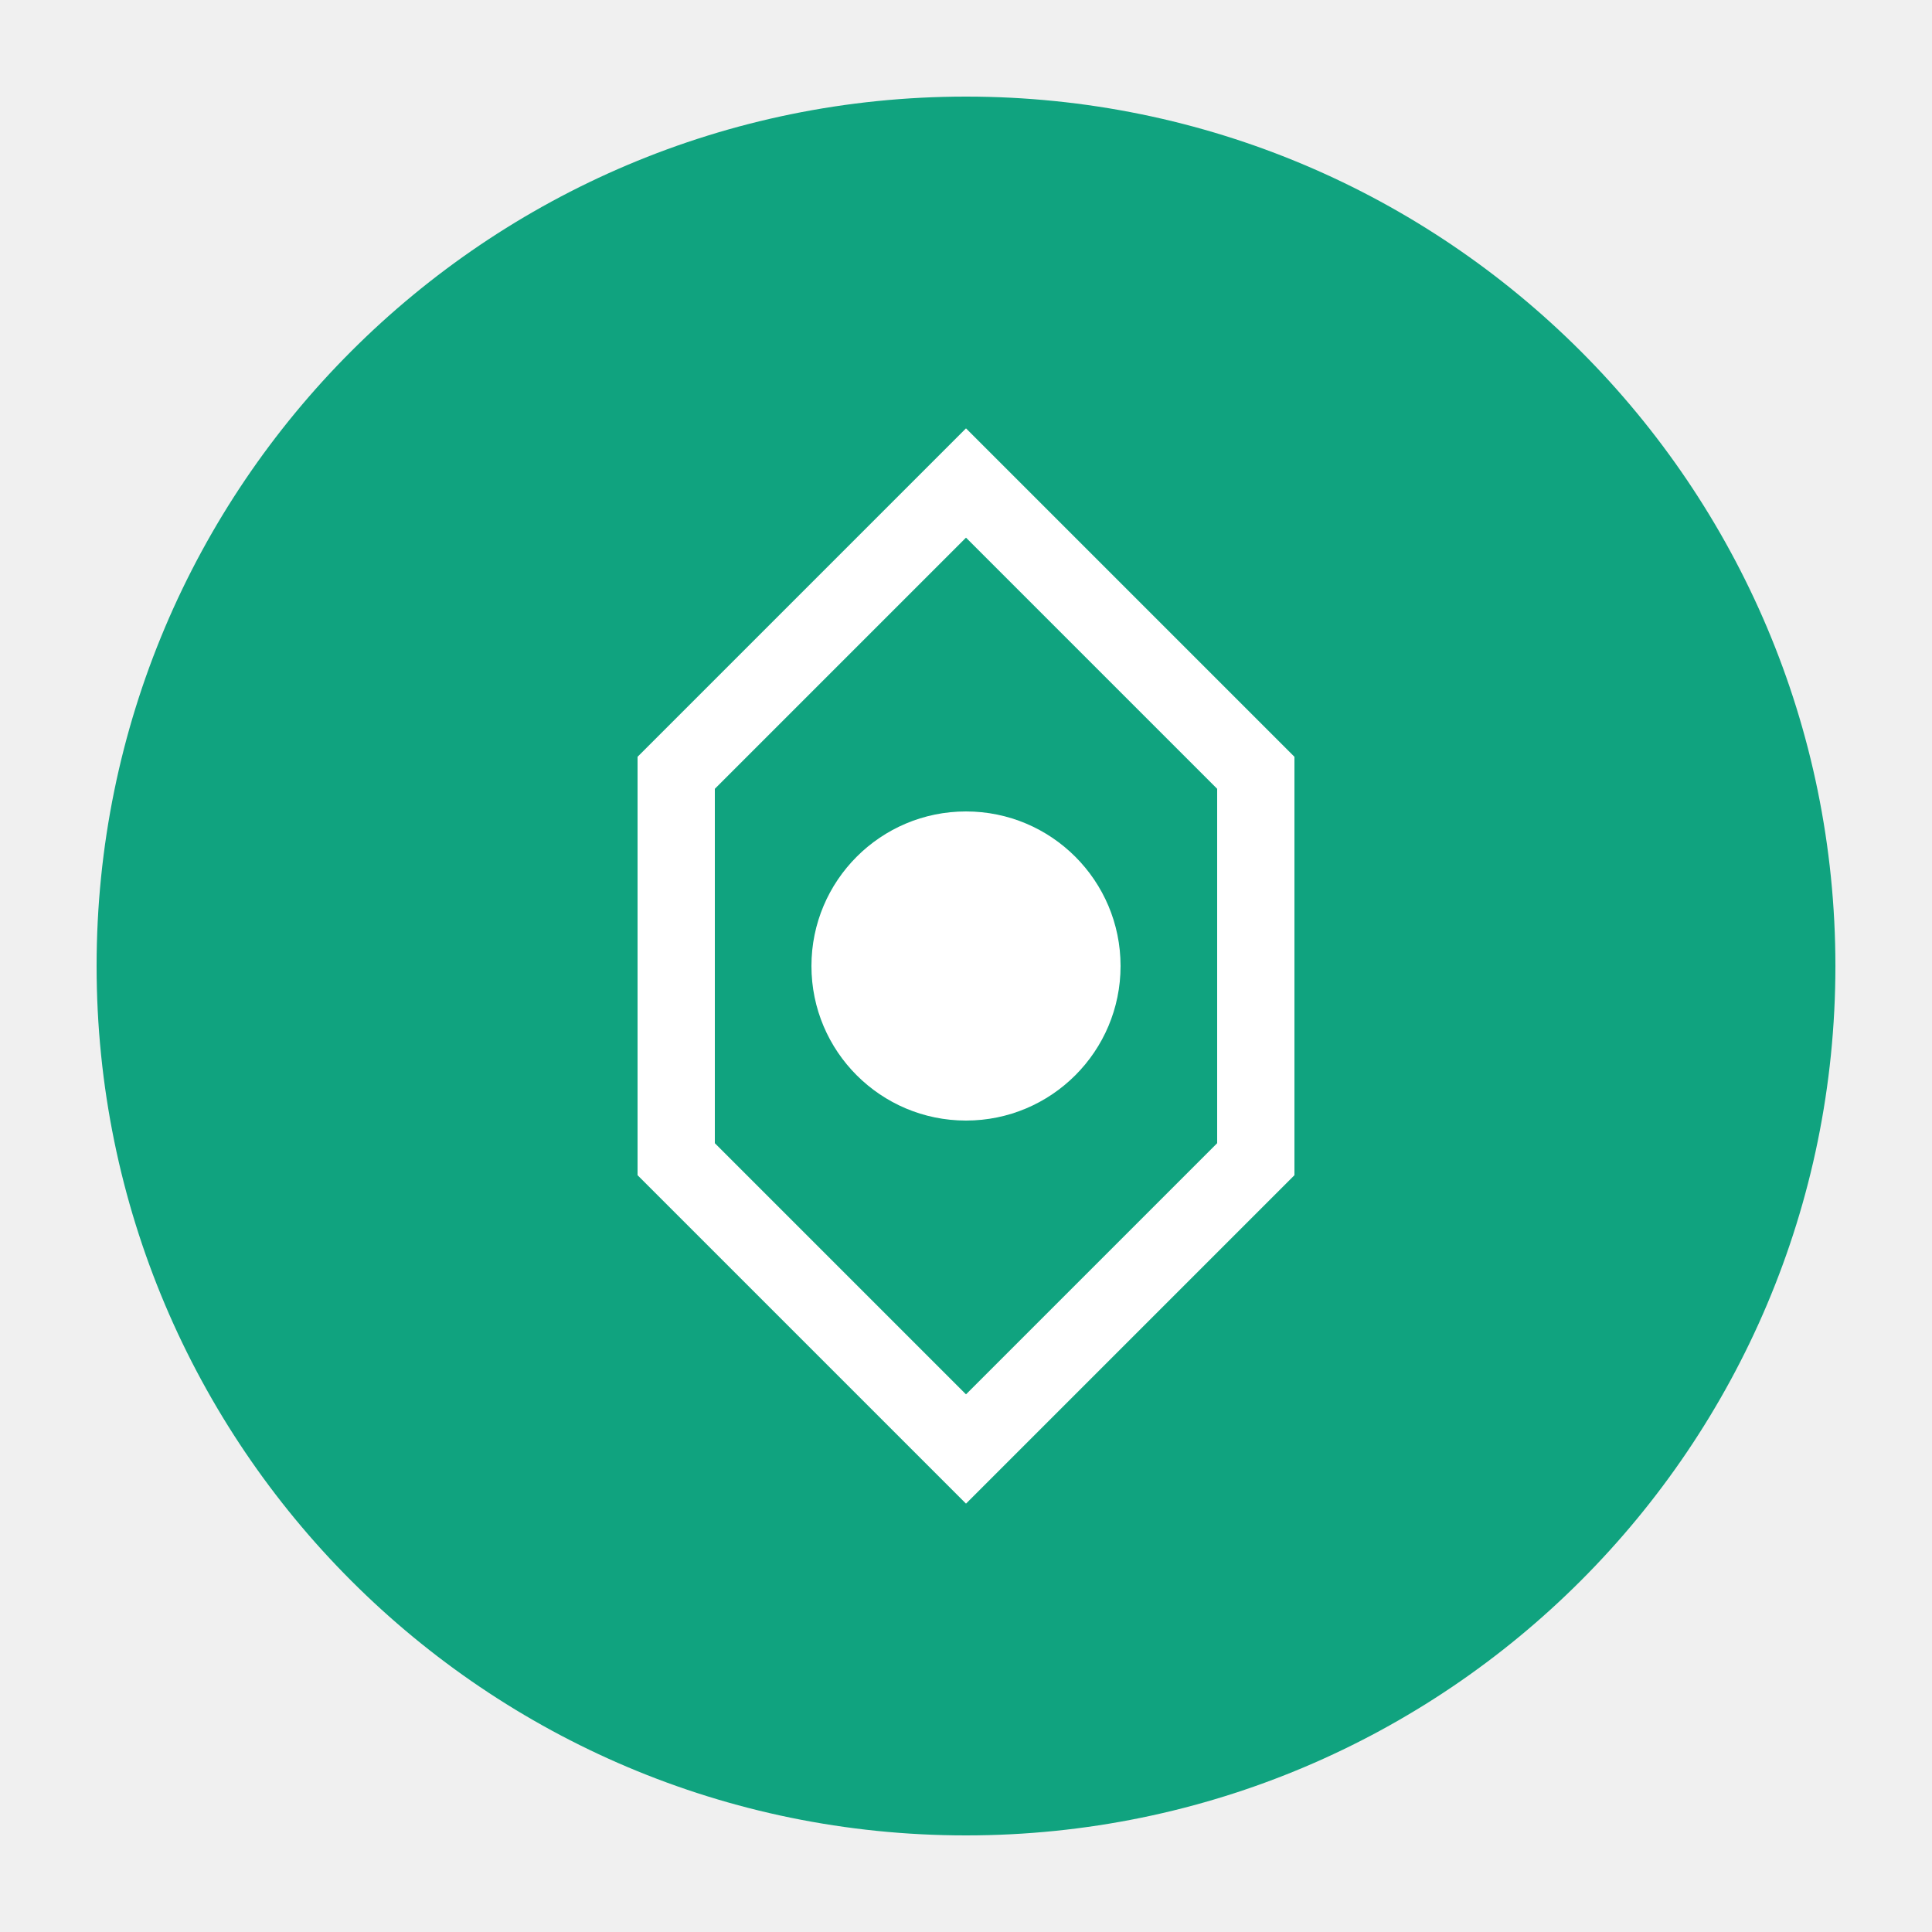
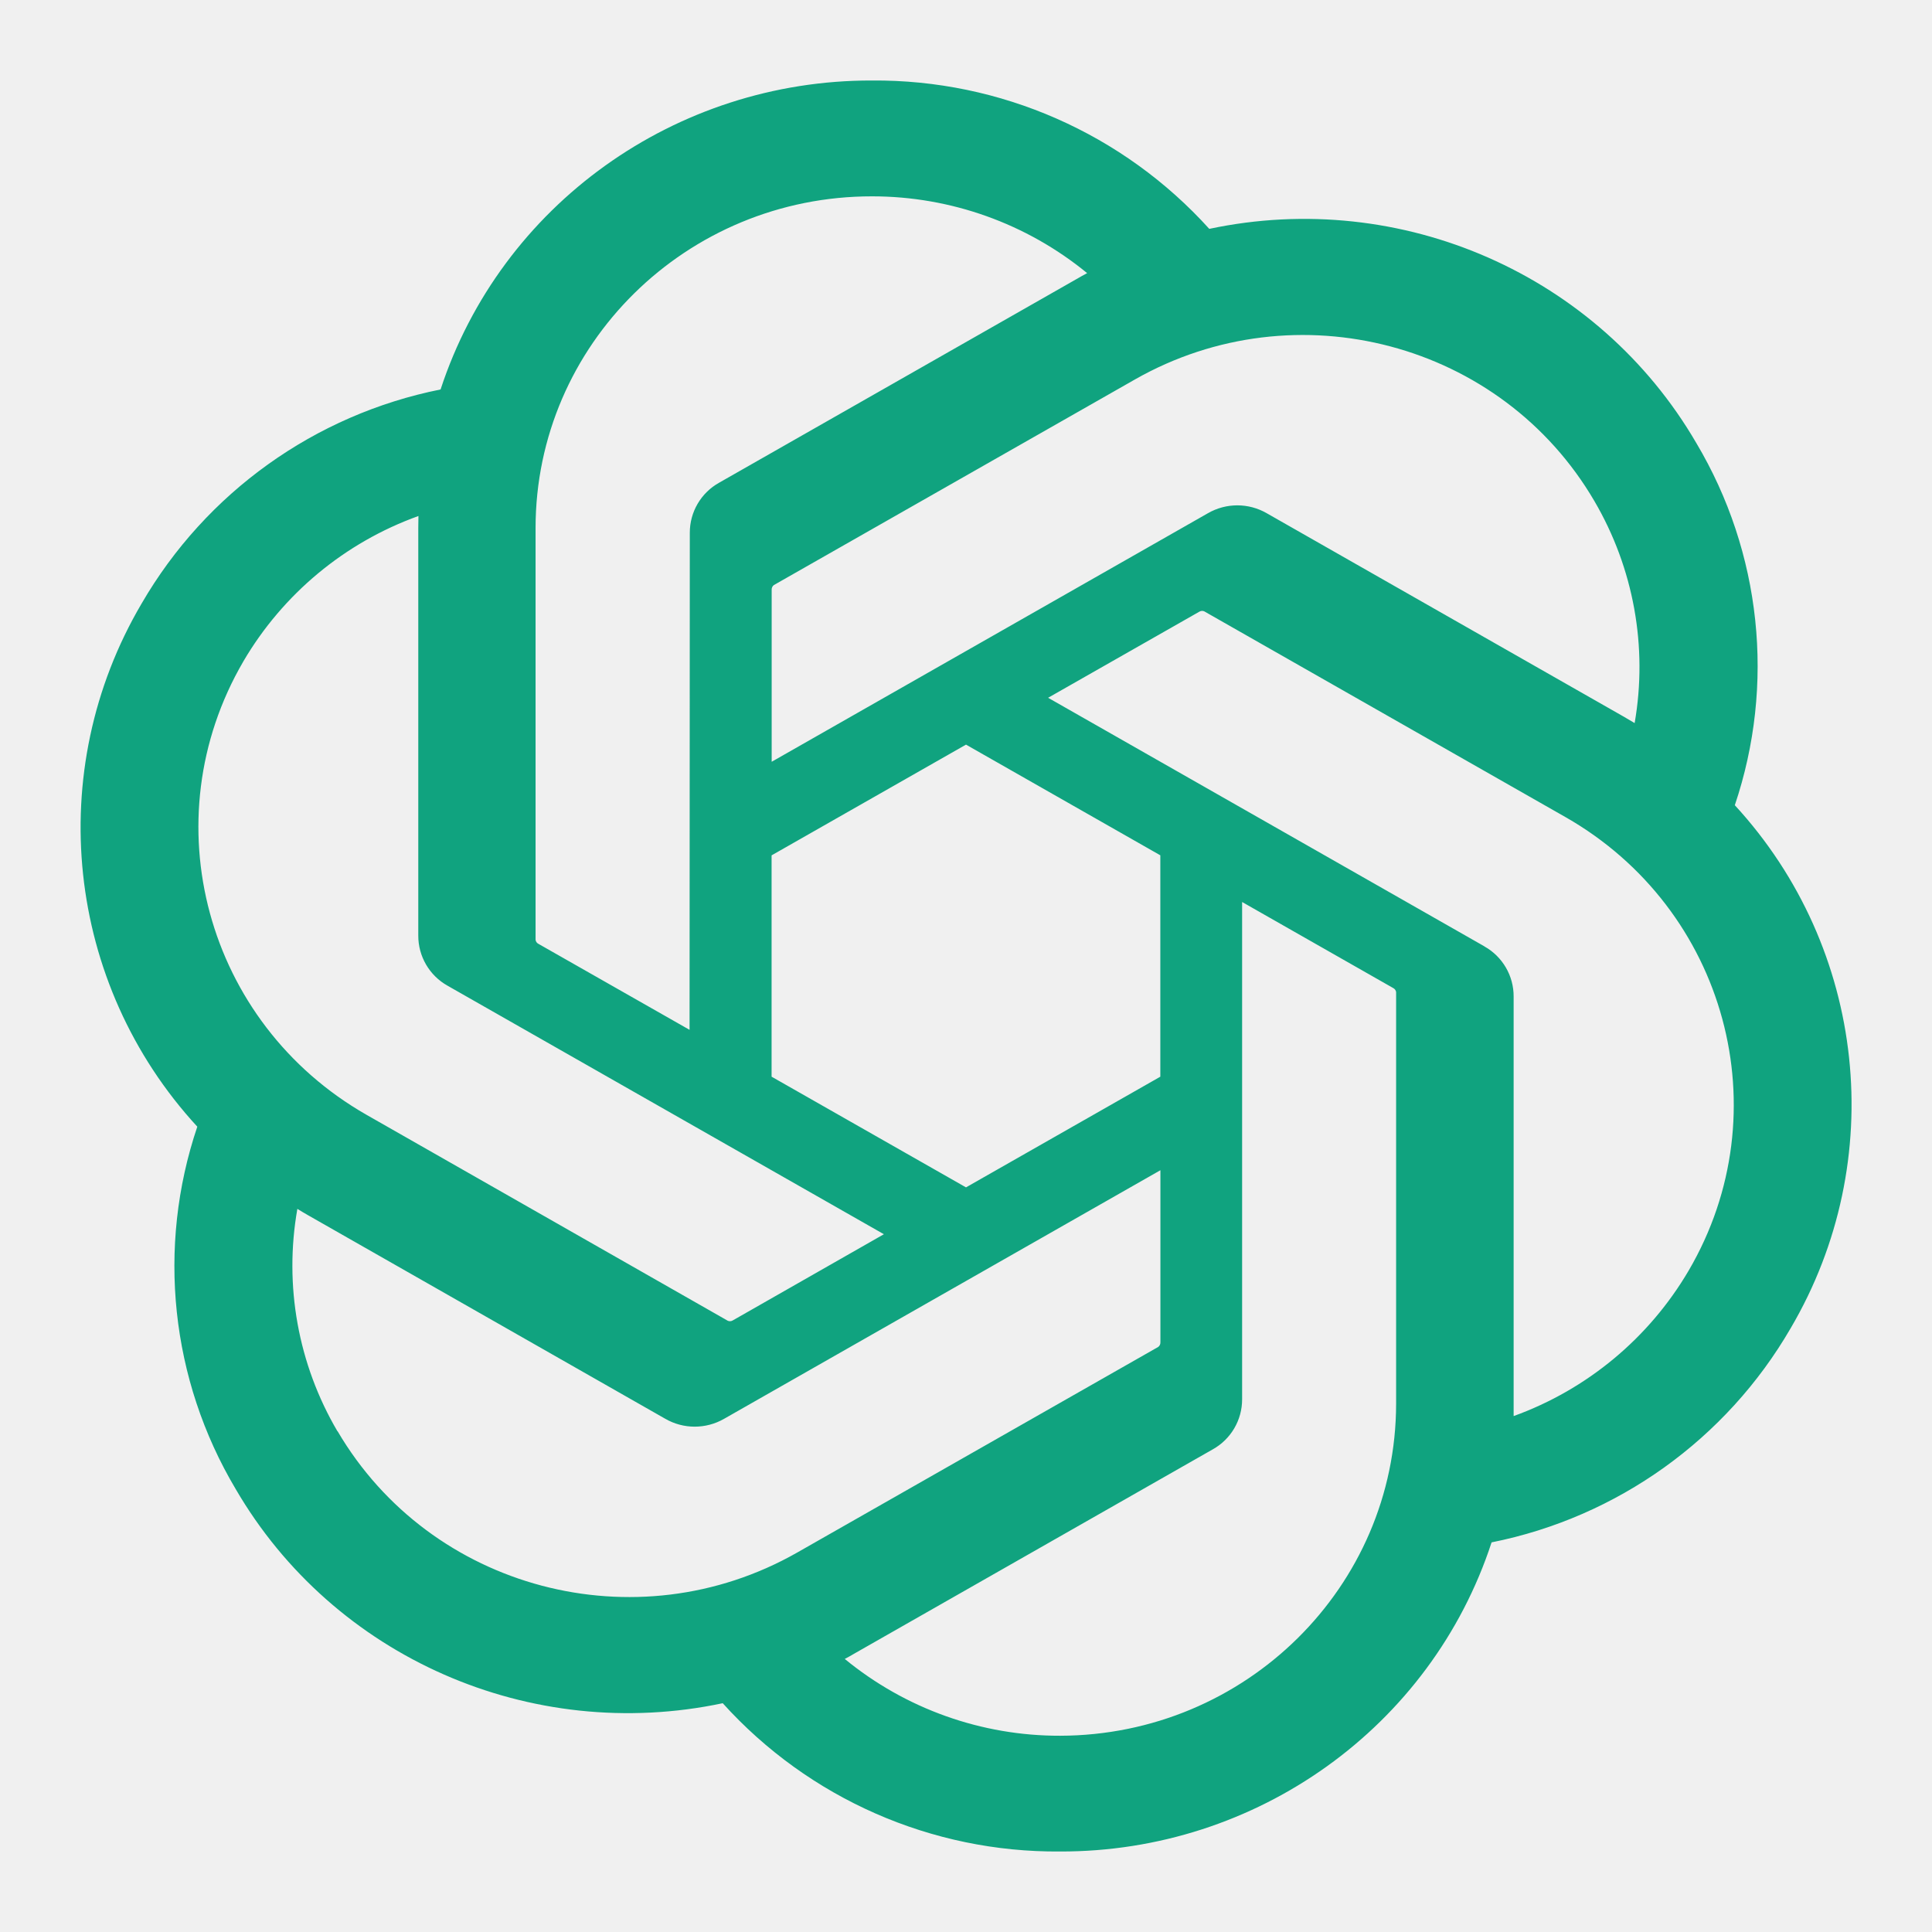
- <svg xmlns="http://www.w3.org/2000/svg" viewBox="0 0 100 100">
-   <circle cx="50" cy="50" r="45" fill="#10A37F" />
-   <path d="M50 25 L65 40 L65 60 L50 75 L35 60 L35 40 Z" fill="none" stroke="white" stroke-width="4" />
-   <circle cx="50" cy="50" r="8" fill="white" />
+ <svg xmlns="http://www.w3.org/2000/svg" fill-rule="evenodd" viewBox="0 0 24 24">
+   <path fill="#10A37F" d="M21.55 10.004a5.416 5.416 0 00-.478-4.501c-1.217-2.09-3.662-3.166-6.05-2.66A5.59 5.59 0 0010.831 1C8.39.995 6.224 2.546 5.473 4.838A5.553 5.553 0 001.76 7.496a5.487 5.487 0 00.691 6.5 5.416 5.416 0 00.477 4.502c1.217 2.09 3.662 3.165 6.05 2.66A5.586 5.586 0 0013.168 23c2.443.006 4.61-1.546 5.361-3.84a5.553 5.553 0 003.715-2.66 5.488 5.488 0 00-.693-6.497v.001zm-8.381 11.558a4.199 4.199 0 01-2.675-.954c.034-.018.093-.05.132-.074l4.44-2.53a.71.71 0 00.364-.623v-6.176l1.877 1.069c.02.01.033.029.036.05v5.115c-.003 2.274-1.87 4.118-4.174 4.123zM4.192 17.78a4.059 4.059 0 01-.498-2.763c.032.02.09.055.131.078l4.44 2.53c.225.13.504.13.73 0l5.42-3.088v2.138a.068.068 0 01-.027.057L9.9 19.288c-1.999 1.136-4.552.46-5.707-1.51h-.001zM3.023 8.216A4.15 4.15 0 015.198 6.41l-.002.151v5.06a.711.711 0 00.364.624l5.42 3.087-1.876 1.07a.067.067 0 01-.063.005l-4.489-2.559c-1.995-1.14-2.679-3.658-1.53-5.63h.001zm15.417 3.54l-5.42-3.088L14.896 7.6a.067.067 0 01.063-.006l4.489 2.557c1.998 1.14 2.683 3.662 1.529 5.633a4.163 4.163 0 01-2.174 1.807V12.38a.71.71 0 00-.363-.623zm1.867-2.773a6.04 6.04 0 00-.132-.078l-4.44-2.53a.731.731 0 00-.729 0l-5.42 3.088V7.325a.068.068 0 01.027-.057L14.1 4.713c2-1.137 4.555-.46 5.707 1.513.487.833.664 1.809.499 2.757h.001zm-11.741 3.81l-1.877-1.068a.065.065 0 01-.036-.051V6.559c.001-2.277 1.873-4.122 4.181-4.12.976 0 1.92.338 2.671.954-.034.018-.092.05-.131.073l-4.44 2.53a.71.71 0 00-.365.623l-.003 6.173v.002zm1.02-2.168L12 9.25l2.414 1.375v2.75L12 14.75l-2.415-1.375v-2.75z" />
</svg>
